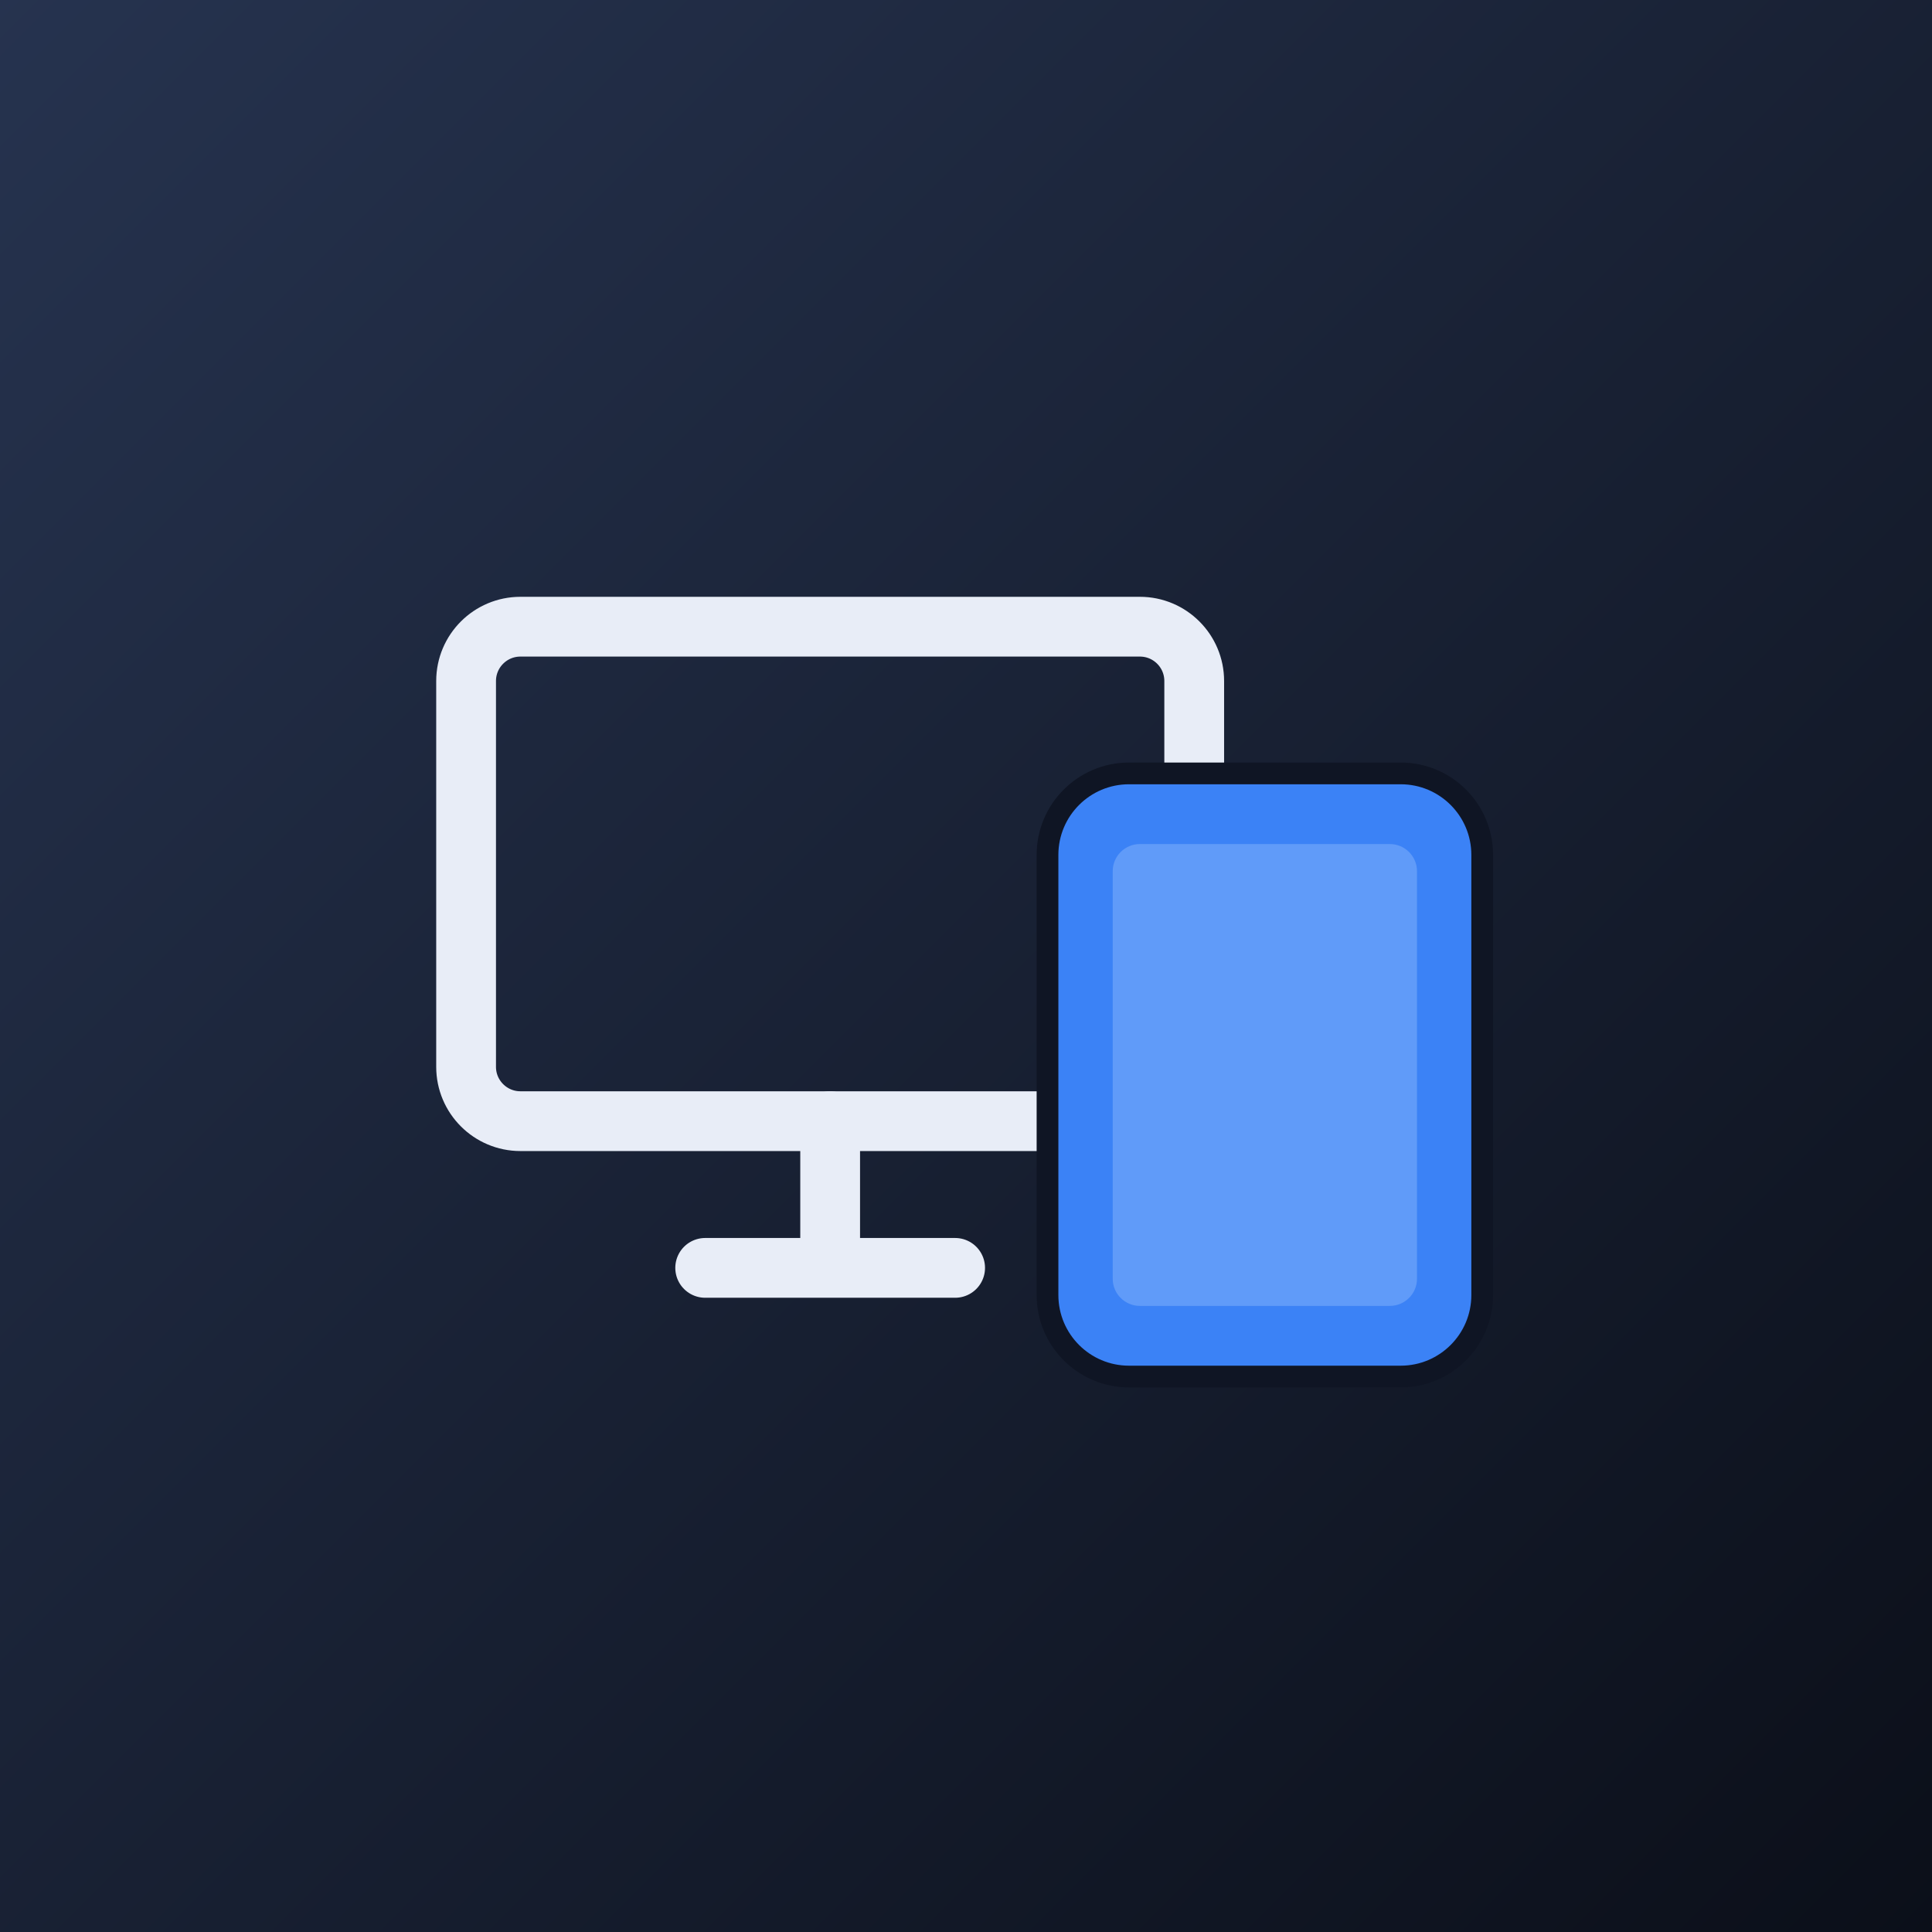
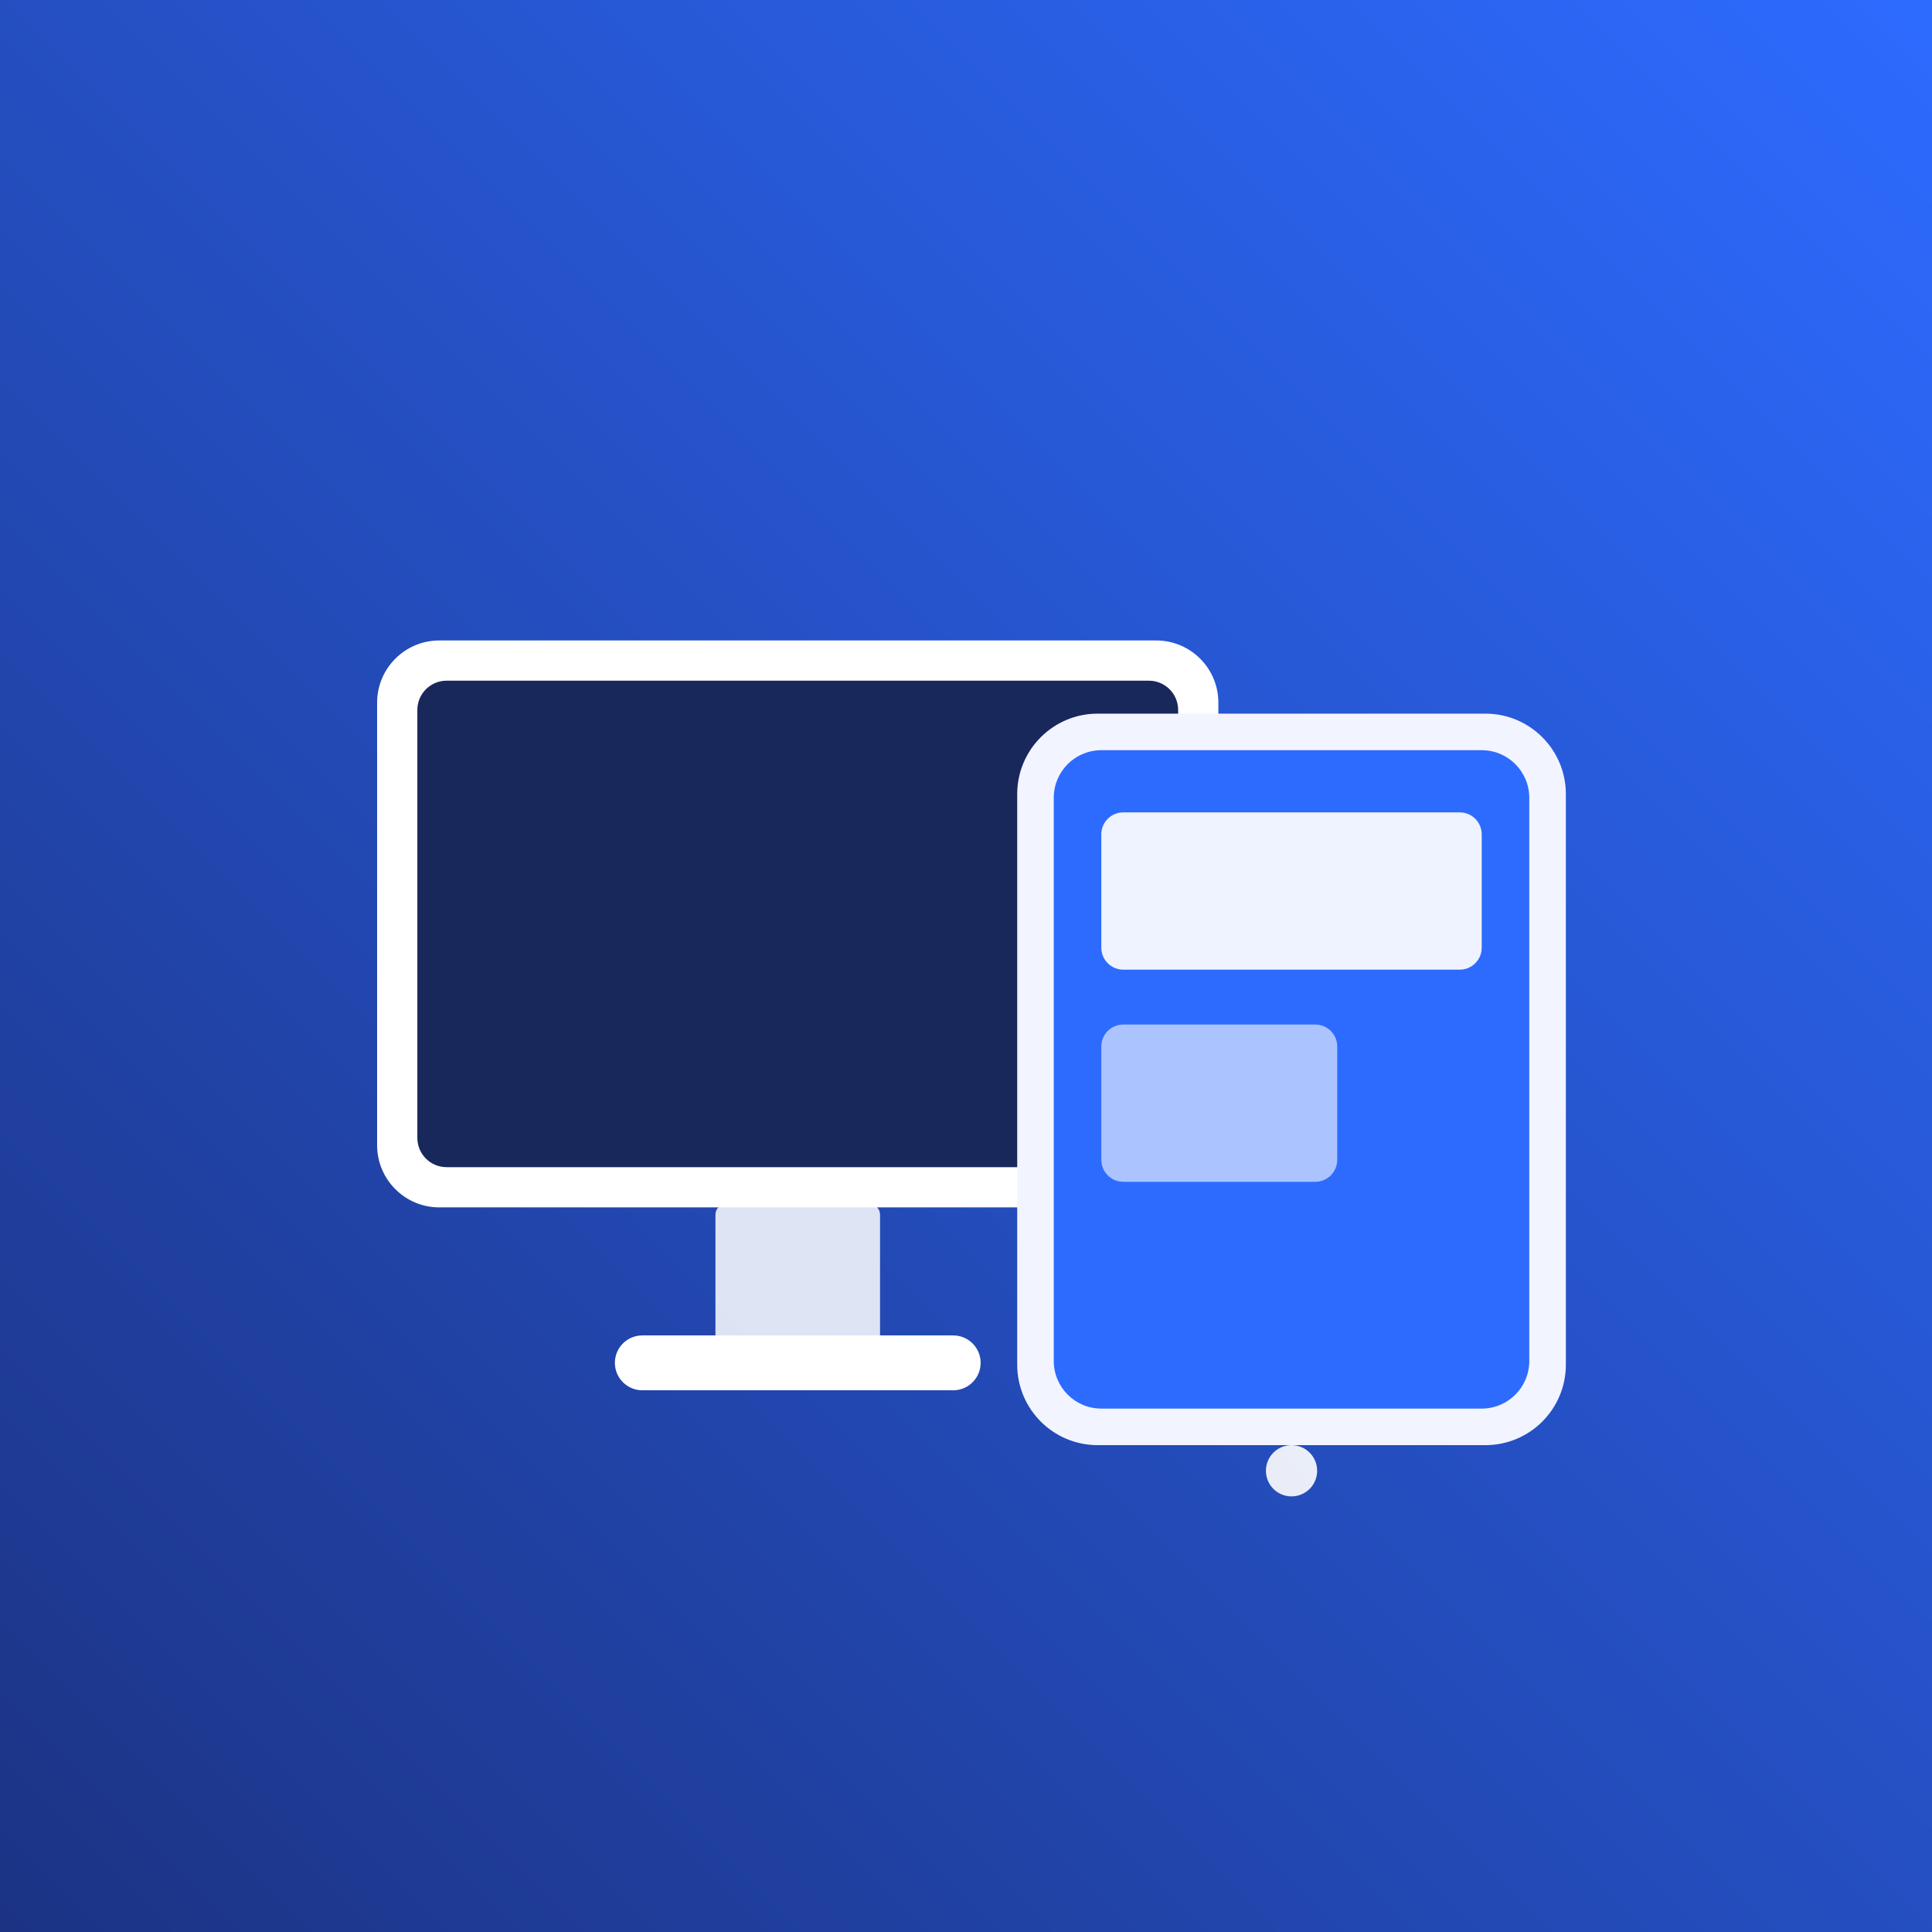
<svg xmlns="http://www.w3.org/2000/svg" viewBox="0 0 512 512">
  <defs>
-     <linearGradient id="bg" x1="0" y1="0" x2="1" y2="1">
-       <stop offset="0" stop-color="#26334f" />
-       <stop offset="1" stop-color="#0b0f19" />
+     <linearGradient id="bg" x1="0" y1="512" x2="512" y2="0" gradientUnits="userSpaceOnUse">
+       <stop offset="0" stop-color="#1C3384" />
+       <stop offset="1" stop-color="#2D6BFF" />
    </linearGradient>
  </defs>
-   <rect width="512" height="512" fill="url(#bg)" />
-   <g transform="translate(256 264) scale(0.72) translate(-256 -264)">
-     <g fill="none" stroke="#e8edf7" stroke-width="22" stroke-linecap="round" stroke-linejoin="round">
-       <rect x="72" y="128" width="268" height="182" rx="20" />
-       <path d="M206 310v50M160 364h92" />
-     </g>
-     <rect x="290" y="186" width="152" height="214" rx="26" fill="#3b82f6" stroke="#0f1524" stroke-width="16" paint-order="stroke" />
-     <rect x="310" y="208" width="112" height="170" rx="10" fill="#bfdbfe" fill-opacity="0.28" />
-   </g>
+   <rect x="0" y="0" width="512" height="512" rx="0" fill="url(#bg)" />
+   <rect x="99.94" y="169.73" width="222.94" height="150.24" rx="16.48" fill="#FFFFFF" />
+   <rect x="110.6" y="180.39" width="201.62" height="128.92" rx="7.75" fill="#19285B" />
+   <rect x="189.6" y="319.01" width="43.62" height="39.74" rx="2.91" fill="#FFFFFF" fill-opacity="0.85" />
+   <rect x="162.95" y="353.9" width="96.93" height="14.54" rx="7.27" fill="#FFFFFF" />
+   <rect x="269.57" y="189.12" width="145.4" height="193.86" rx="21.33" fill="#F2F4FF" />
+   <rect x="279.26" y="198.81" width="126.01" height="174.48" rx="12.6" fill="#2D6BFF" />
+   <rect x="291.86" y="215.29" width="100.81" height="41.68" rx="5.82" fill="#FFFFFF" fill-opacity="0.92" />
+   <rect x="291.86" y="271.51" width="62.52" height="41.68" rx="5.82" fill="#FFFFFF" fill-opacity="0.6" />
+   <circle cx="342.27" cy="389.77" r="6.79" fill="#FFFFFF" fill-opacity="0.9" />
</svg>
